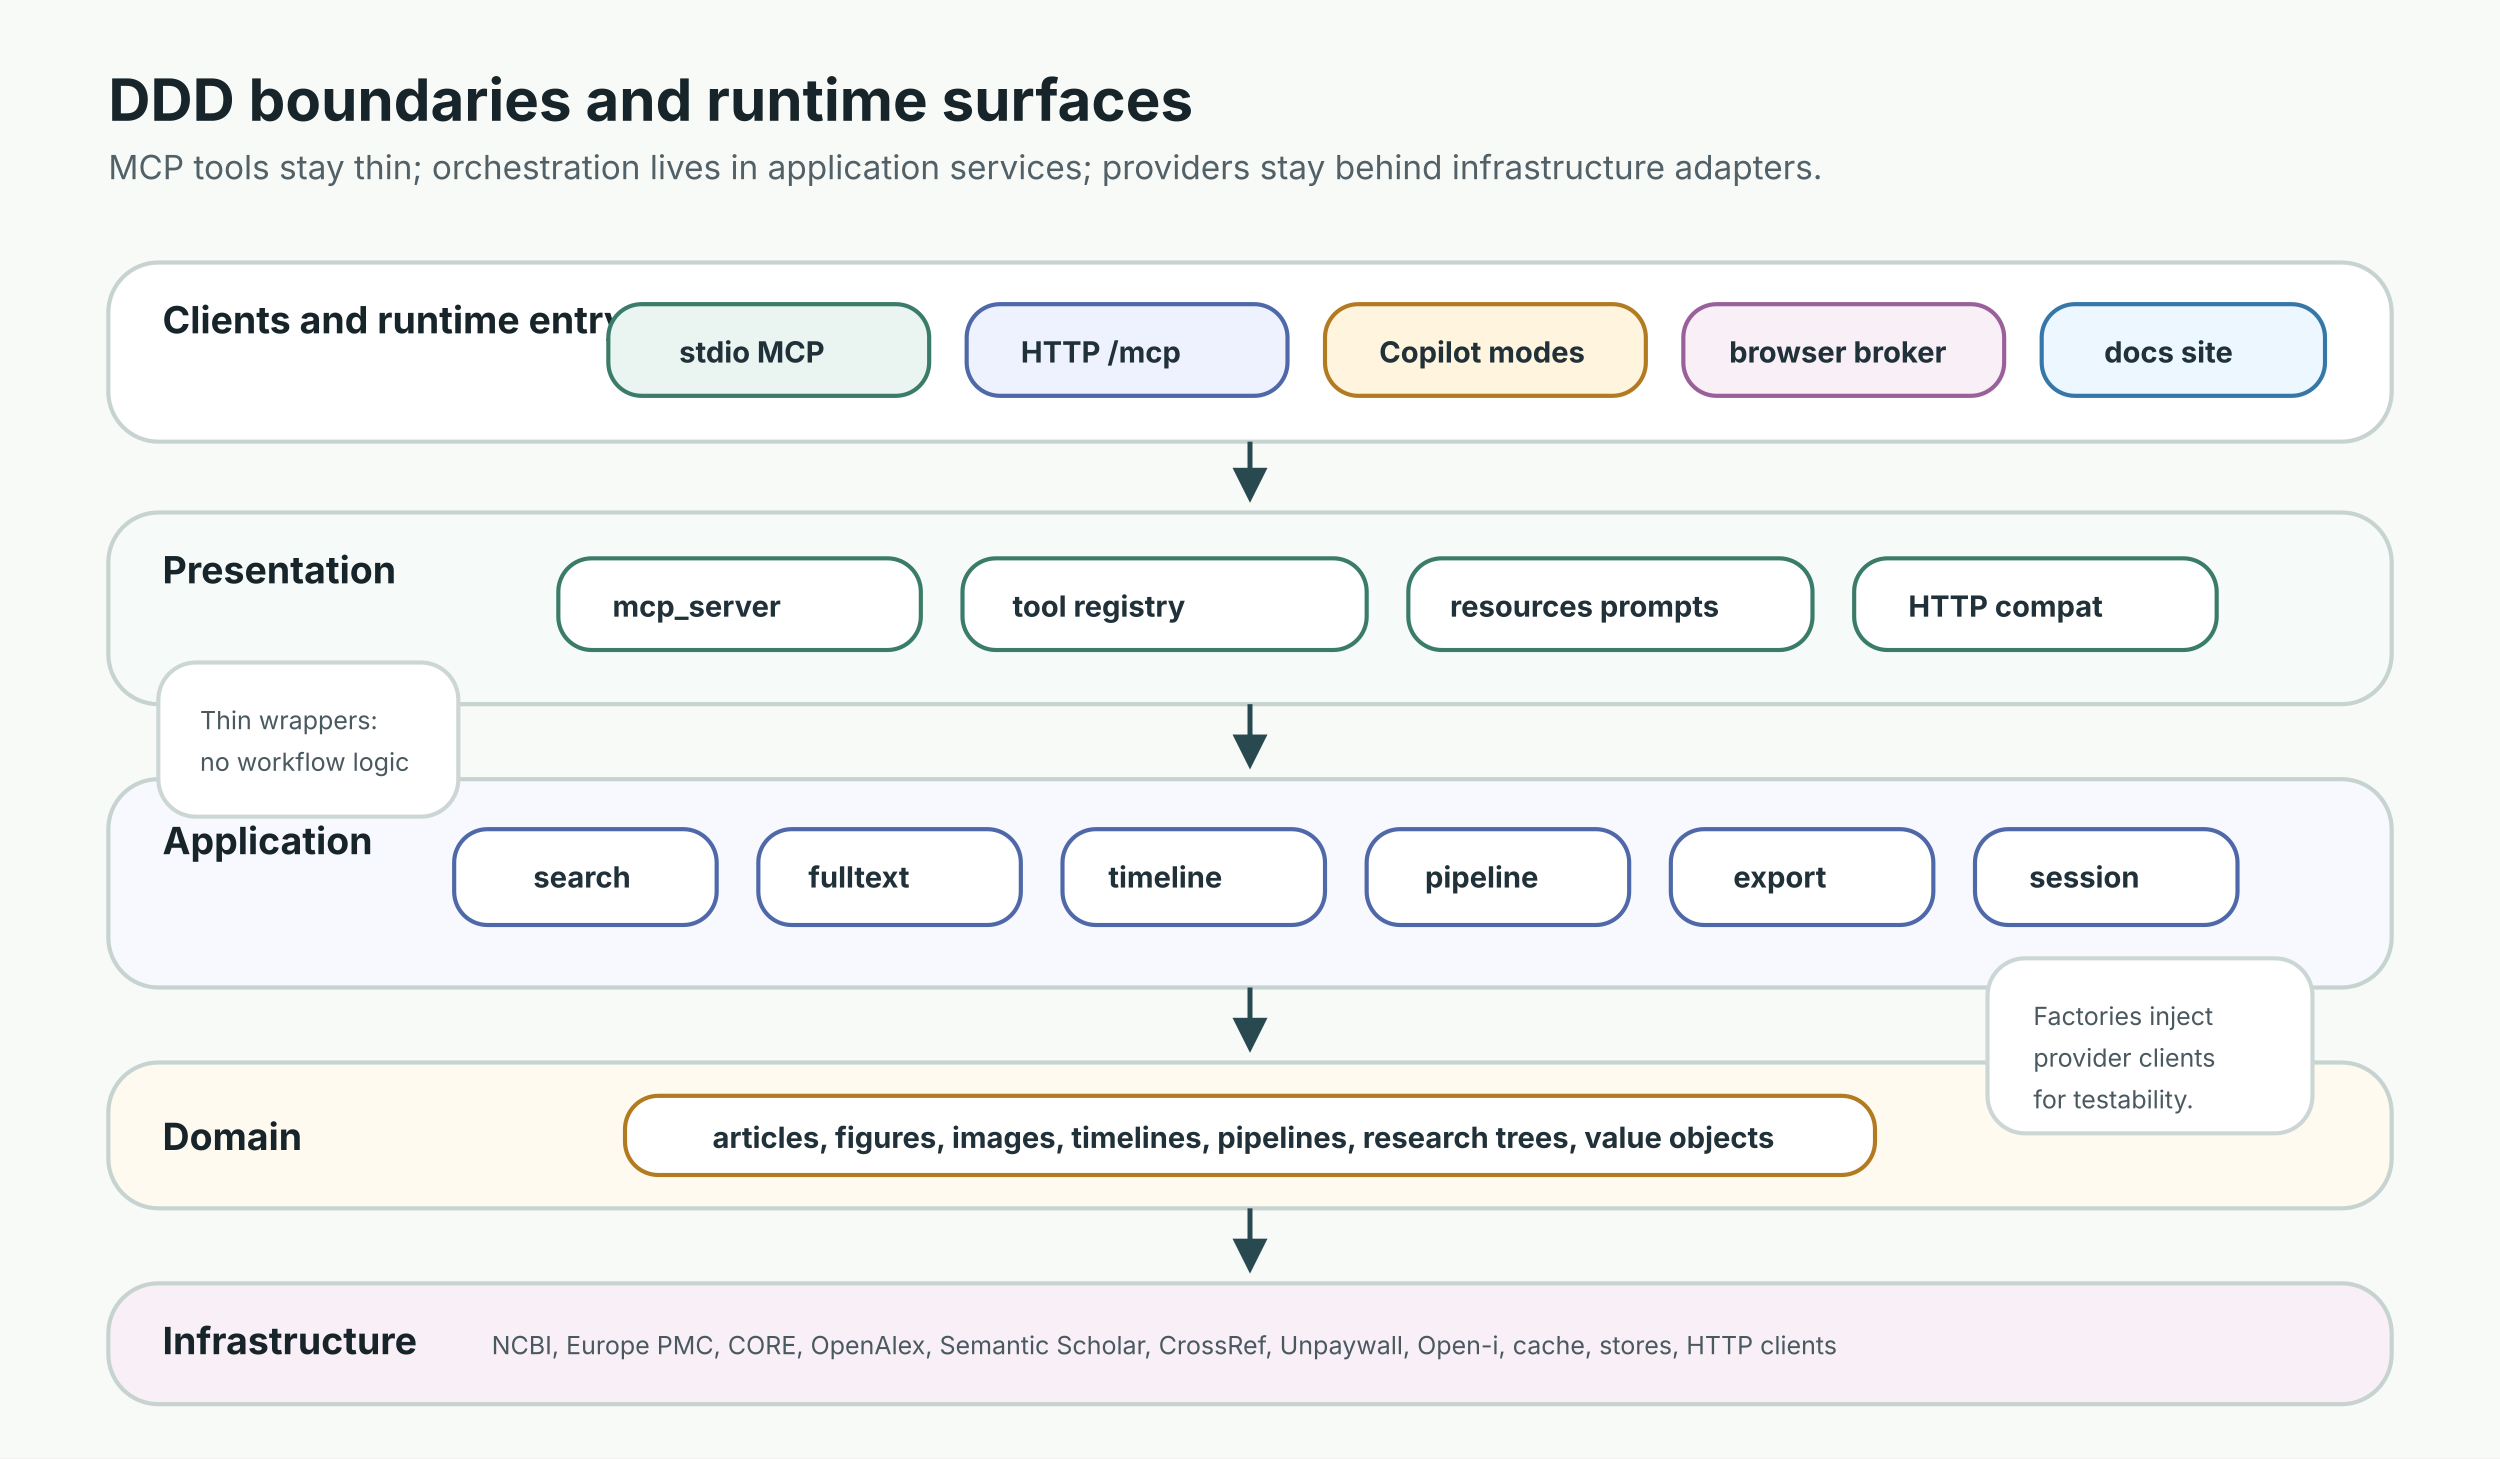
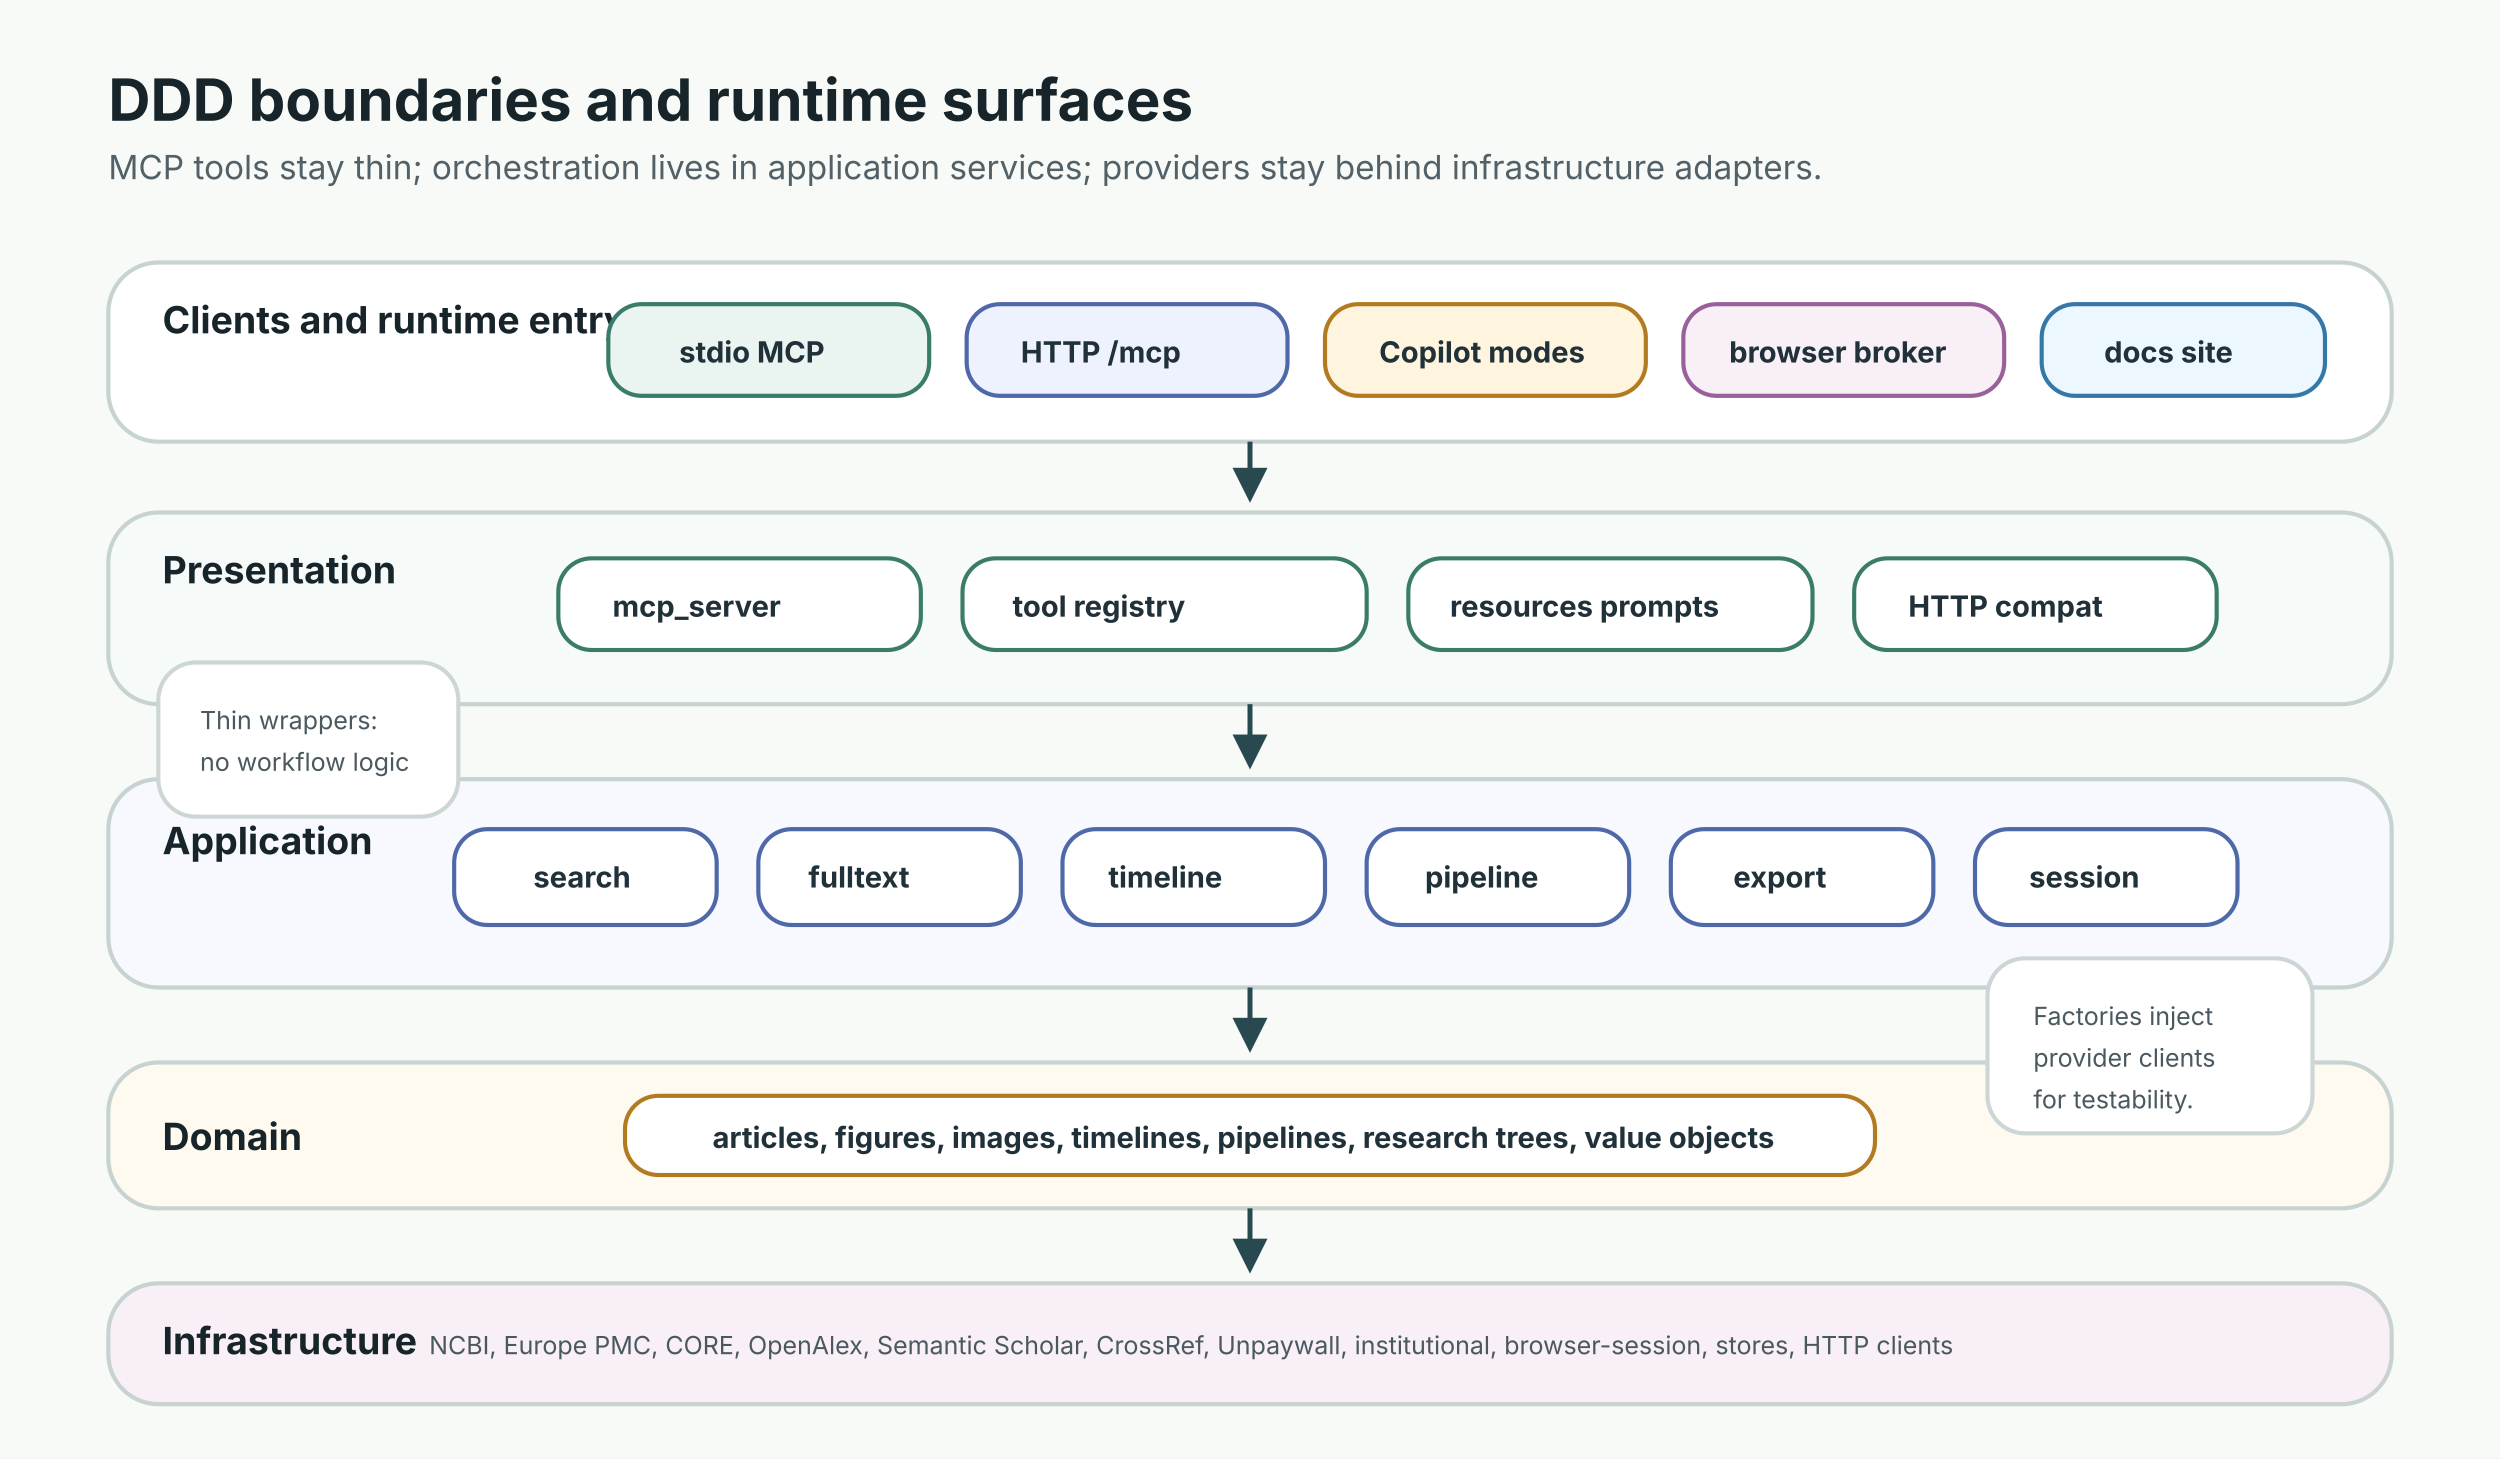
<svg xmlns="http://www.w3.org/2000/svg" width="1200" height="700" viewBox="0 0 1200 700" role="img" aria-labelledby="title desc">
  <defs>
    <marker id="arrow" viewBox="0 0 10 10" refX="8" refY="5" markerWidth="7" markerHeight="7" orient="auto-start-reverse">
      <path d="M 0 0 L 10 5 L 0 10 z" fill="#294951" />
    </marker>
    <style>
      .bg { fill: #f8faf7; }
      .title { font: 700 28px system-ui, -apple-system, BlinkMacSystemFont, "Segoe UI", sans-serif; fill: #17252a; }
      .subtitle { font: 400 16px system-ui, -apple-system, BlinkMacSystemFont, "Segoe UI", sans-serif; fill: #526168; }
      .band { stroke: #c7d3d0; stroke-width: 2; rx: 24; }
      .band-label { font: 700 18px system-ui, -apple-system, BlinkMacSystemFont, "Segoe UI", sans-serif; fill: #17252a; }
      .box { stroke-width: 2; rx: 16; }
      .box-text { font: 650 14px system-ui, -apple-system, BlinkMacSystemFont, "Segoe UI", sans-serif; fill: #213139; }
      .tiny { font: 400 12px system-ui, -apple-system, BlinkMacSystemFont, "Segoe UI", sans-serif; fill: #4a5960; }
      .arrow { fill: none; stroke: #294951; stroke-width: 2.4; marker-end: url(#arrow); }
      .note { fill: #ffffff; stroke: #ccd7d5; stroke-width: 2; rx: 18; }
    </style>
  </defs>
  <rect class="bg" x="0" y="0" width="1200" height="700" />
  <text class="title" x="52" y="58">DDD boundaries and runtime surfaces</text>
  <text class="subtitle" x="52" y="86">MCP tools stay thin; orchestration lives in application services; providers stay behind infrastructure adapters.</text>
  <rect class="band" x="52" y="126" width="1096" height="86" fill="#ffffff" />
  <text class="band-label" x="78" y="160">Clients and runtime entry points</text>
  <rect class="box" x="292" y="146" width="154" height="44" fill="#eaf4f0" stroke="#3a7c69" />
  <text class="box-text" x="326" y="174">stdio MCP</text>
  <rect class="box" x="464" y="146" width="154" height="44" fill="#eef2ff" stroke="#4f68a8" />
  <text class="box-text" x="490" y="174">HTTP /mcp</text>
  <rect class="box" x="636" y="146" width="154" height="44" fill="#fff5df" stroke="#b27b21" />
  <text class="box-text" x="662" y="174">Copilot modes</text>
  <rect class="box" x="808" y="146" width="154" height="44" fill="#f8eff7" stroke="#99609a" />
  <text class="box-text" x="830" y="174">browser broker</text>
  <rect class="box" x="980" y="146" width="136" height="44" fill="#edf7ff" stroke="#3578a7" />
  <text class="box-text" x="1010" y="174">docs site</text>
  <rect class="band" x="52" y="246" width="1096" height="92" fill="#f6fbf9" />
  <text class="band-label" x="78" y="280">Presentation</text>
  <rect class="box" x="268" y="268" width="174" height="44" fill="#ffffff" stroke="#3a7c69" />
  <text class="box-text" x="294" y="296">mcp_server</text>
  <rect class="box" x="462" y="268" width="194" height="44" fill="#ffffff" stroke="#3a7c69" />
  <text class="box-text" x="486" y="296">tool registry</text>
  <rect class="box" x="676" y="268" width="194" height="44" fill="#ffffff" stroke="#3a7c69" />
  <text class="box-text" x="696" y="296">resources prompts</text>
  <rect class="box" x="890" y="268" width="174" height="44" fill="#ffffff" stroke="#3a7c69" />
  <text class="box-text" x="916" y="296">HTTP compat</text>
  <rect class="band" x="52" y="374" width="1096" height="100" fill="#f7f9ff" />
  <text class="band-label" x="78" y="410">Application</text>
  <rect class="box" x="218" y="398" width="126" height="46" fill="#ffffff" stroke="#4f68a8" />
  <text class="box-text" x="256" y="426">search</text>
  <rect class="box" x="364" y="398" width="126" height="46" fill="#ffffff" stroke="#4f68a8" />
  <text class="box-text" x="388" y="426">fulltext</text>
  <rect class="box" x="510" y="398" width="126" height="46" fill="#ffffff" stroke="#4f68a8" />
  <text class="box-text" x="532" y="426">timeline</text>
  <rect class="box" x="656" y="398" width="126" height="46" fill="#ffffff" stroke="#4f68a8" />
  <text class="box-text" x="684" y="426">pipeline</text>
  <rect class="box" x="802" y="398" width="126" height="46" fill="#ffffff" stroke="#4f68a8" />
  <text class="box-text" x="832" y="426">export</text>
  <rect class="box" x="948" y="398" width="126" height="46" fill="#ffffff" stroke="#4f68a8" />
  <text class="box-text" x="974" y="426">session</text>
  <rect class="band" x="52" y="510" width="1096" height="70" fill="#fffaf0" />
  <text class="band-label" x="78" y="552">Domain</text>
  <rect class="box" x="300" y="526" width="600" height="38" fill="#ffffff" stroke="#b27b21" />
  <text class="box-text" x="342" y="551">articles, figures, images, timelines, pipelines, research trees, value objects</text>
  <rect class="band" x="52" y="616" width="1096" height="58" fill="#f8eff7" />
  <text class="band-label" x="78" y="650">Infrastructure</text>
-   <text class="tiny" x="236" y="650">NCBI, Europe PMC, CORE, OpenAlex, Semantic Scholar, CrossRef, Unpaywall, Open-i, cache, stores, HTTP clients</text>
+   <text class="tiny" x="206" y="650">NCBI, Europe PMC, CORE, OpenAlex, Semantic Scholar, CrossRef, Unpaywall, institutional, browser-session, stores, HTTP clients</text>
  <path class="arrow" d="M 600 212 V 238" />
  <path class="arrow" d="M 600 338 V 366" />
  <path class="arrow" d="M 600 474 V 502" />
  <path class="arrow" d="M 600 580 V 608" />
  <rect class="note" x="76" y="318" width="144" height="74" />
  <text class="tiny" x="96" y="350">Thin wrappers:</text>
  <text class="tiny" x="96" y="370">no workflow logic</text>
  <rect class="note" x="954" y="460" width="156" height="84" />
  <text class="tiny" x="976" y="492">Factories inject</text>
  <text class="tiny" x="976" y="512">provider clients</text>
  <text class="tiny" x="976" y="532">for testability.</text>
</svg>
